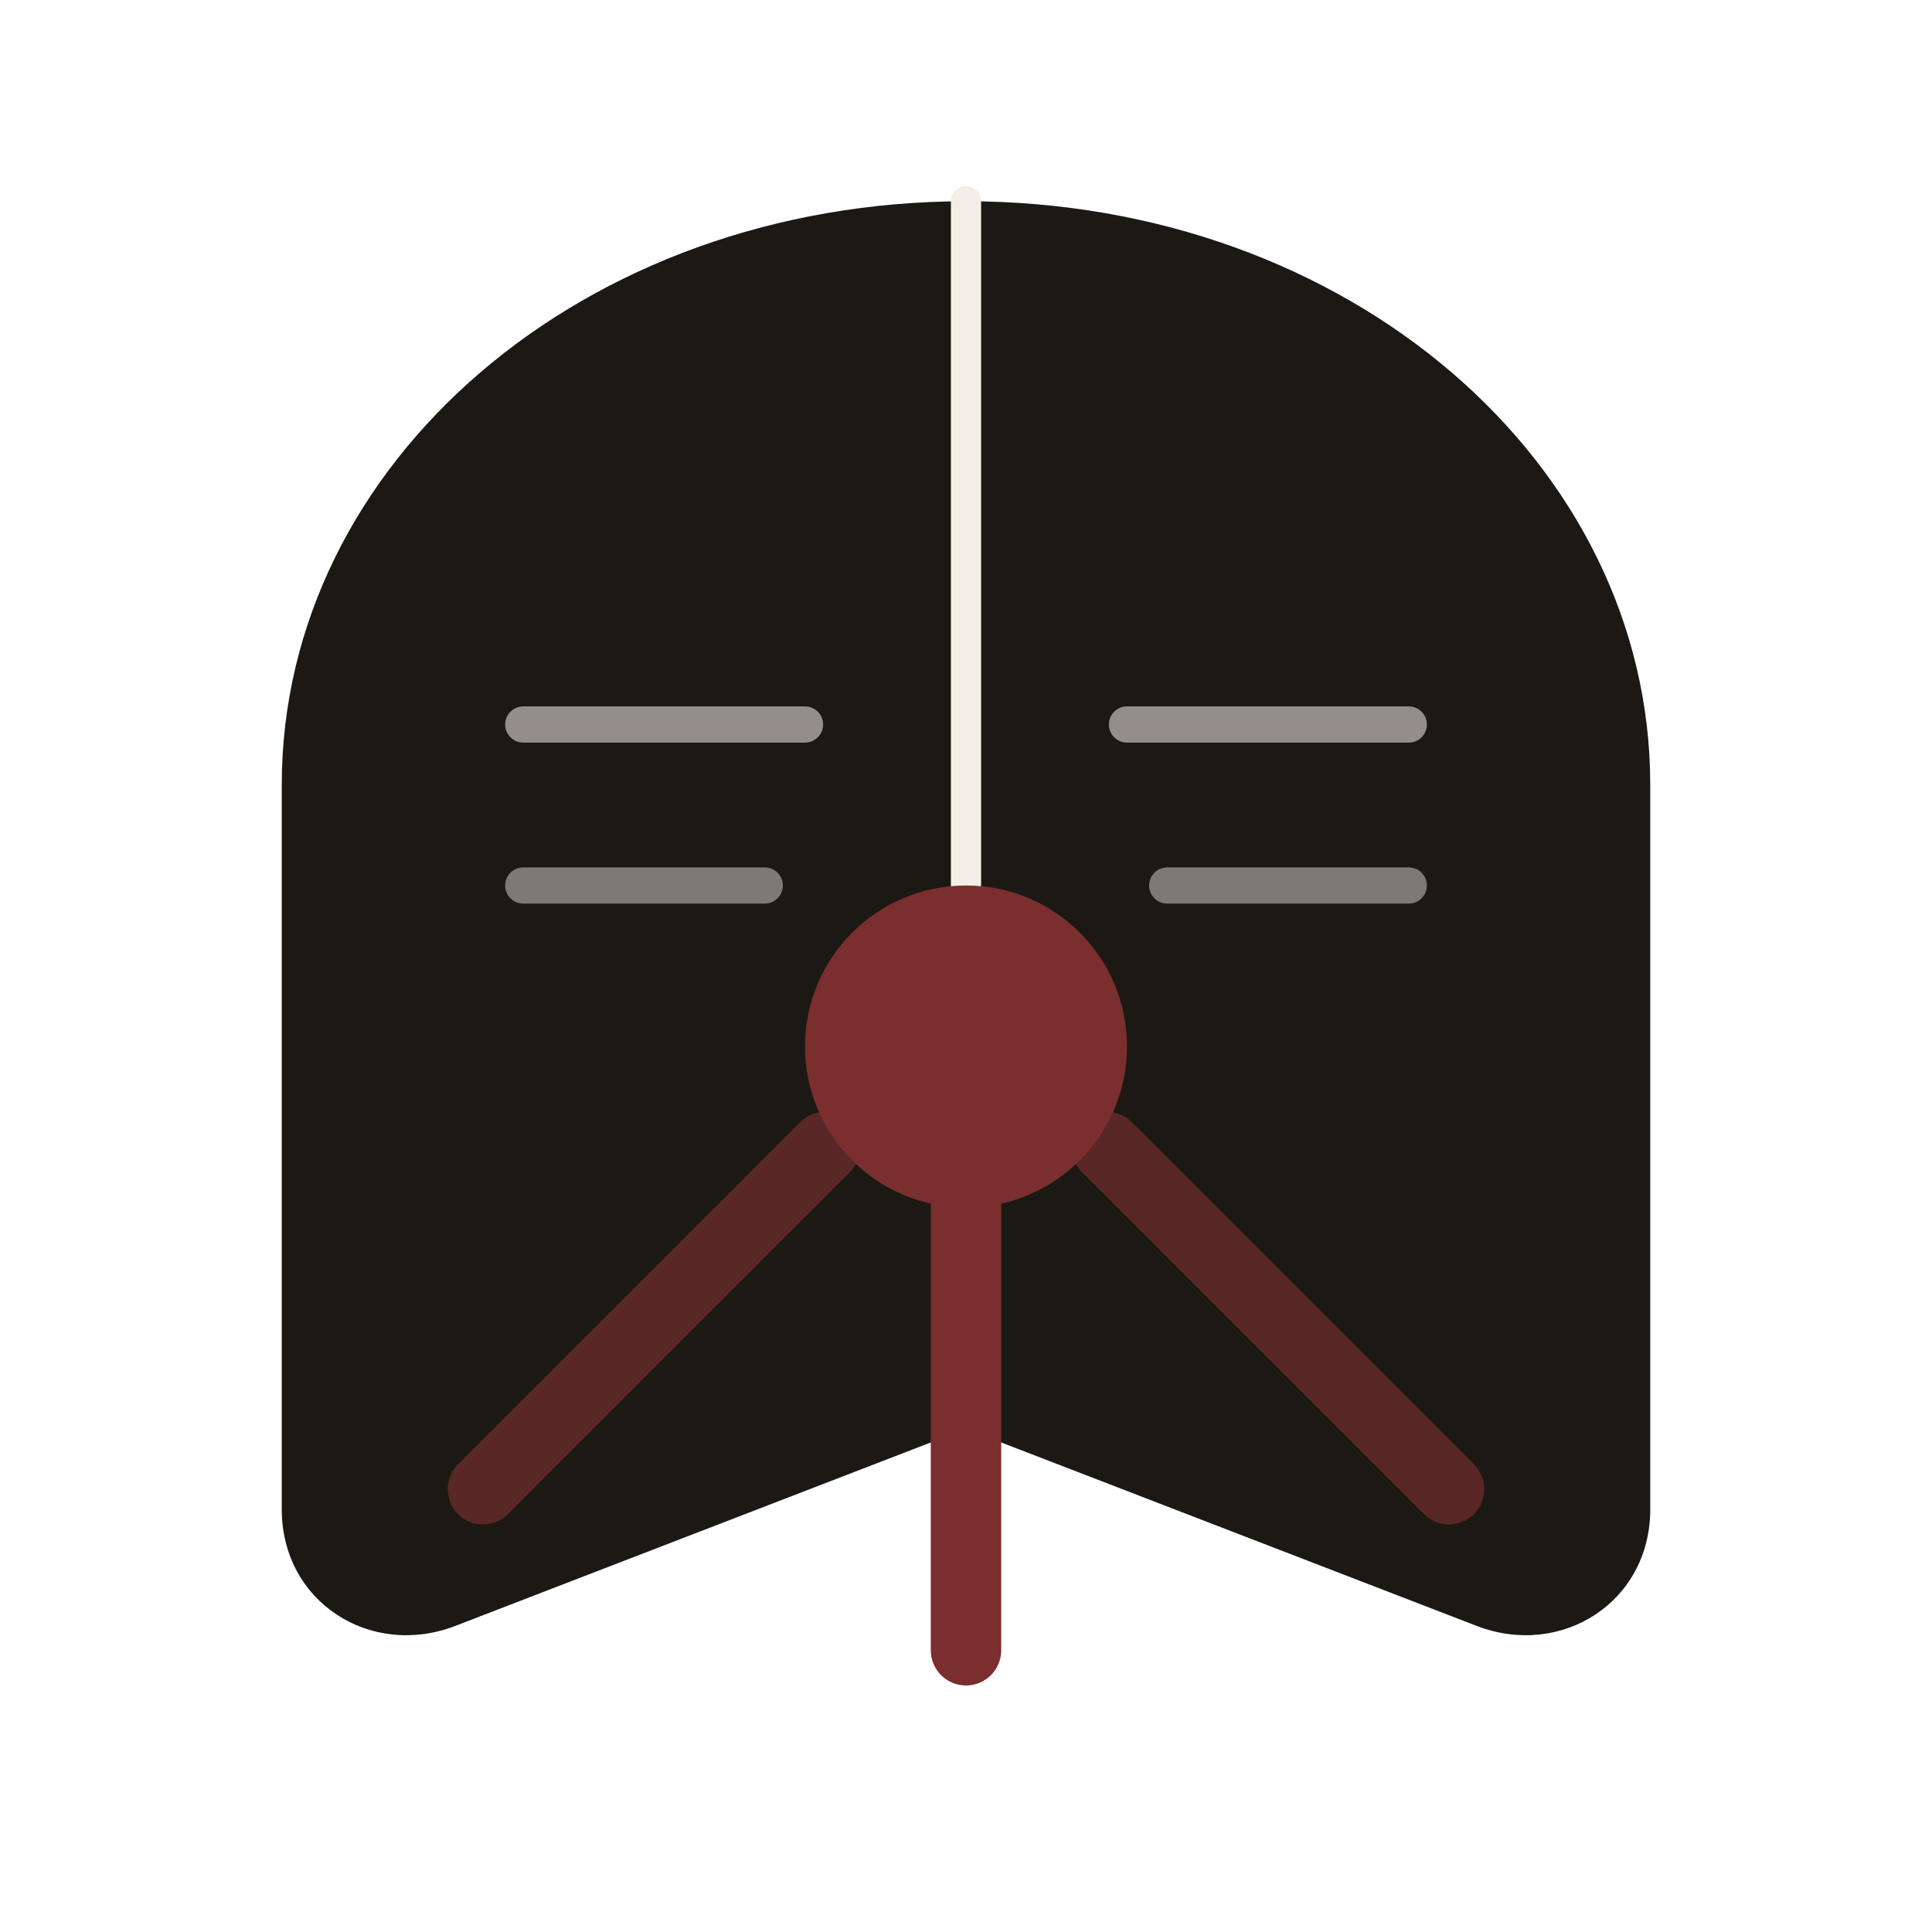
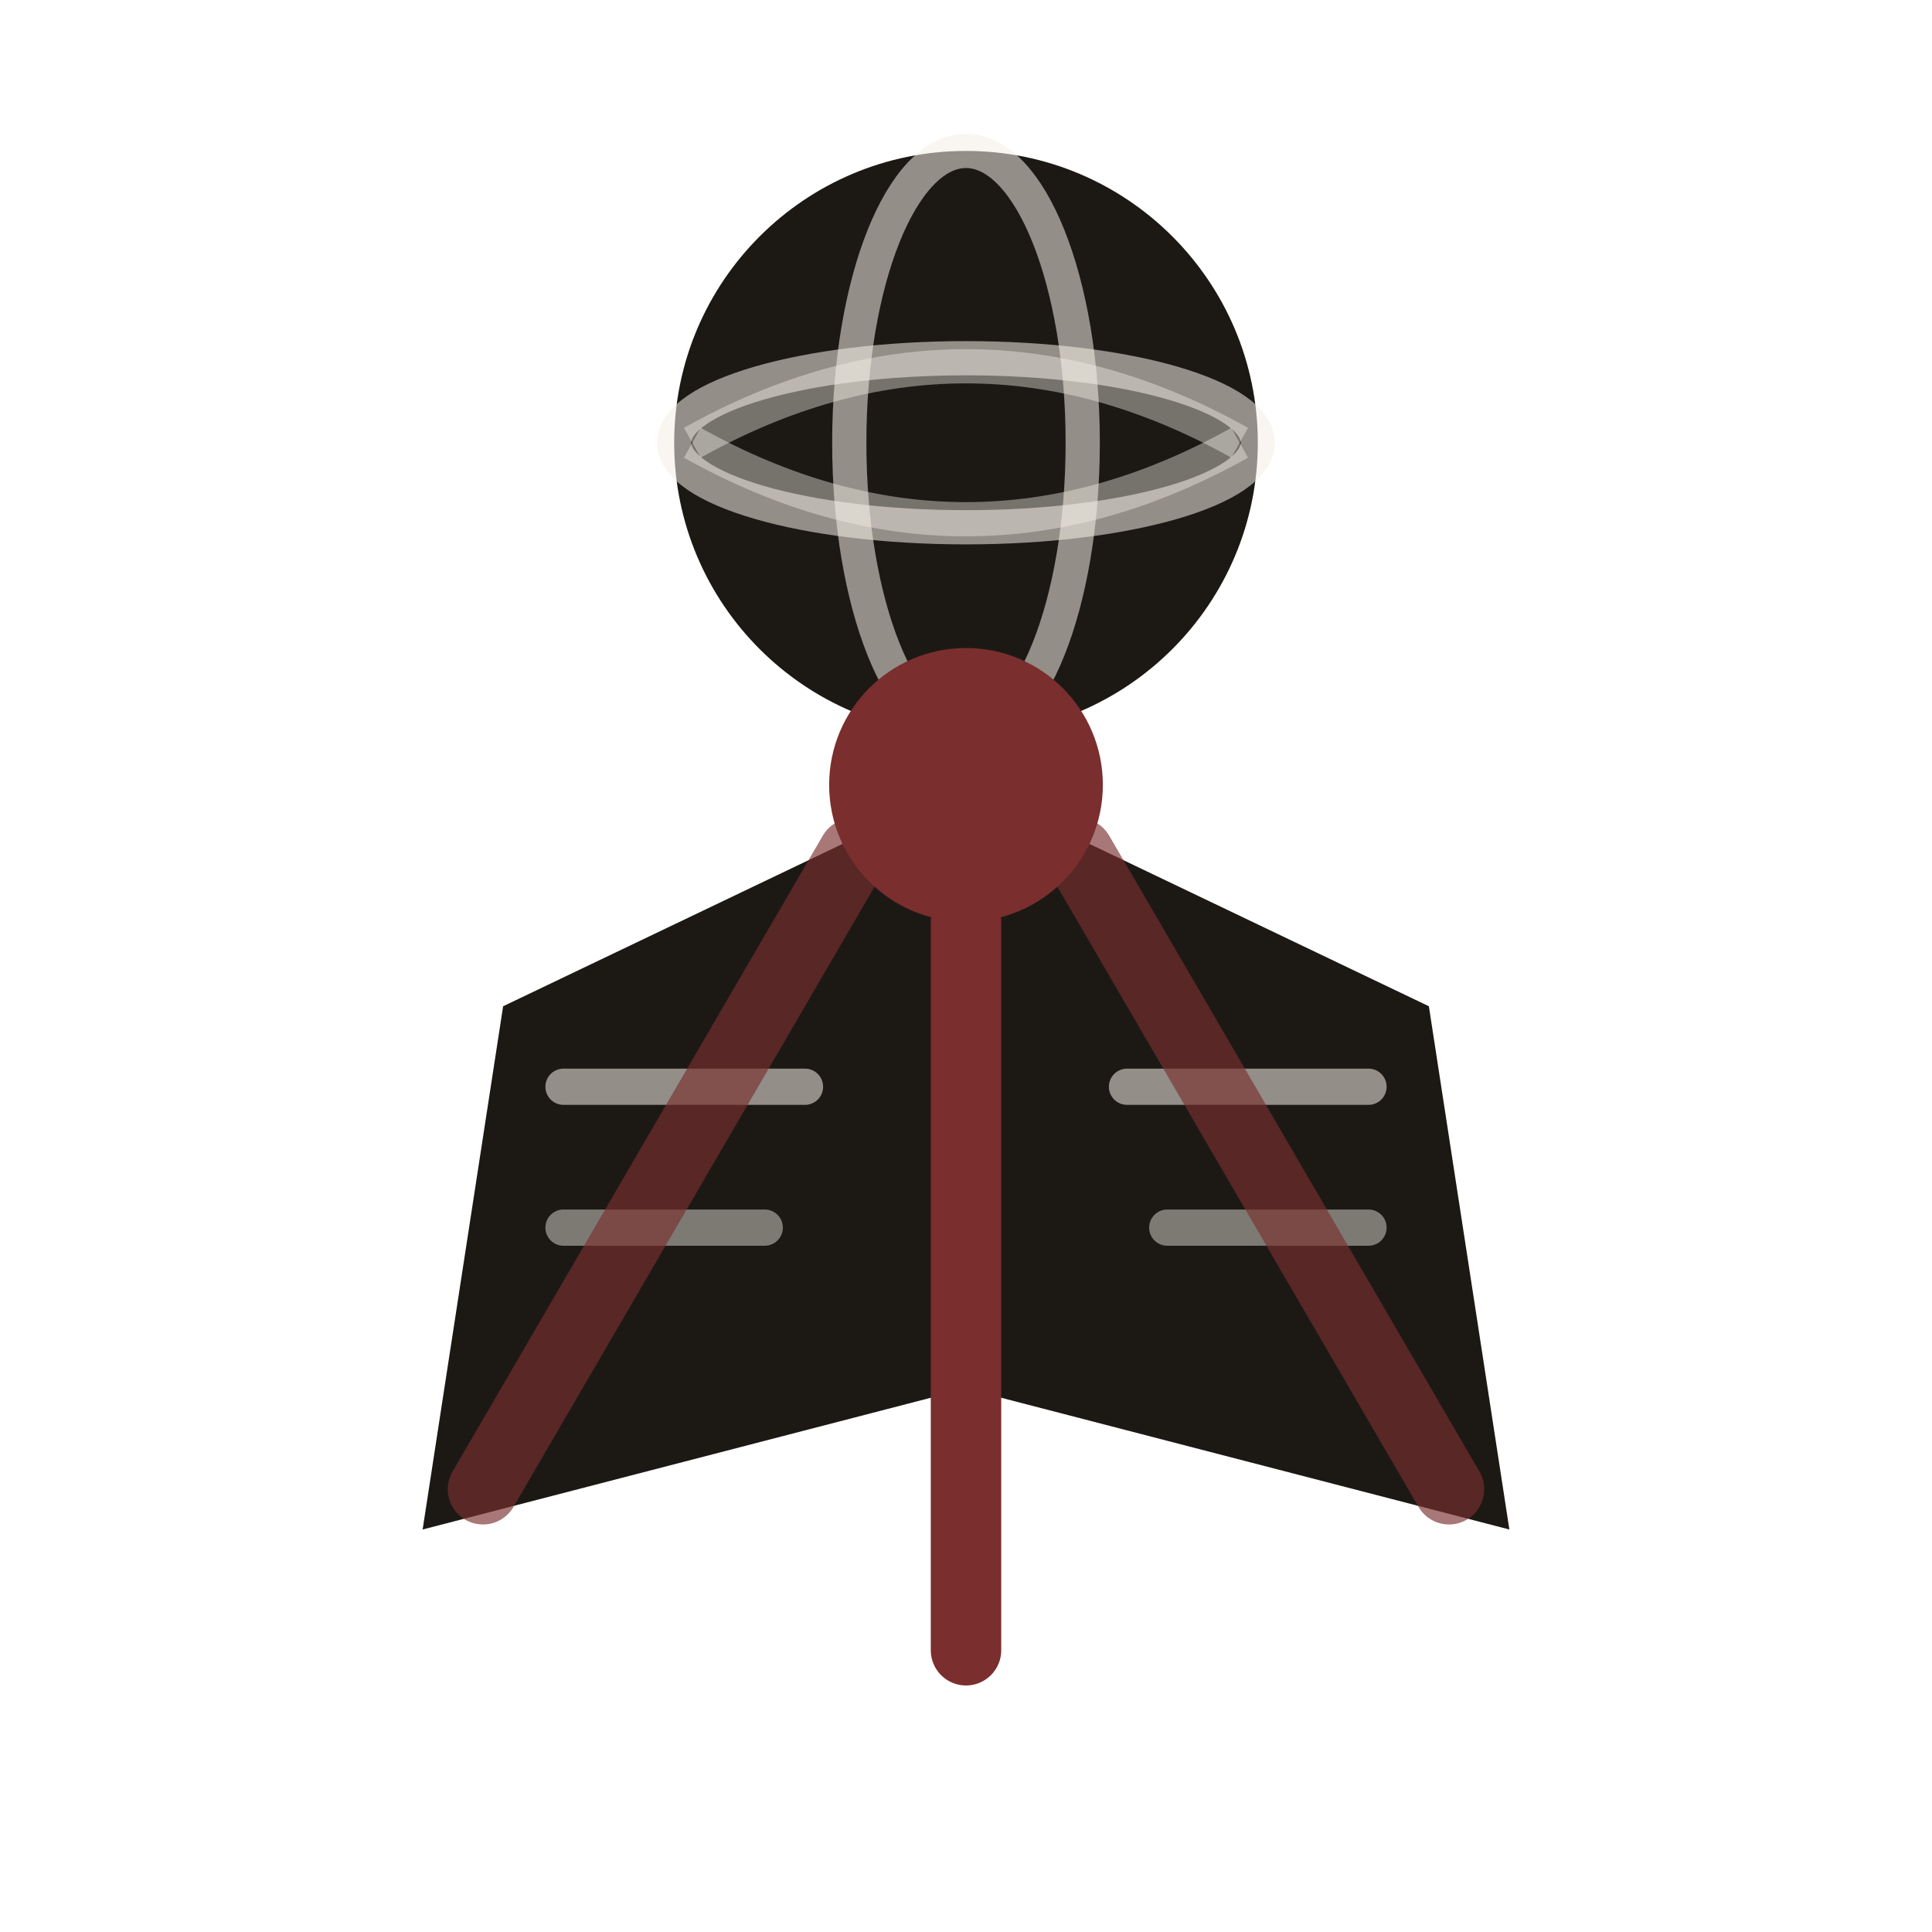
<svg xmlns="http://www.w3.org/2000/svg" viewBox="0 0 48 48" fill="none" role="img" aria-label="Knowledge Hub">
-   <path d="M24 5C14.5 5 7 11.5 7 19.5V37.5C7 39.8 9.2 41.2 11.3 40.4L24 35.5L36.7 40.4C38.8 41.2 41 39.8 41 37.5V19.5C41 11.5 33.5 5 24 5Z" fill="#1c1915" />
-   <path d="M24 5V35.5" stroke="#f4efe6" stroke-width="0.75" stroke-linecap="round" />
-   <path d="M13 18H20" stroke="#f4efe6" stroke-width="0.9" stroke-linecap="round" opacity="0.55" />
-   <path d="M13 22H19" stroke="#f4efe6" stroke-width="0.9" stroke-linecap="round" opacity="0.45" />
-   <path d="M28 18H35" stroke="#f4efe6" stroke-width="0.9" stroke-linecap="round" opacity="0.55" />
-   <path d="M29 22H35" stroke="#f4efe6" stroke-width="0.9" stroke-linecap="round" opacity="0.45" />
-   <circle cx="24" cy="26" r="4" fill="#7a2e2e" />
-   <path d="M24 30V41" stroke="#7a2e2e" stroke-width="1.75" stroke-linecap="round" />
-   <path d="M20.5 28.5L12 37" stroke="#7a2e2e" stroke-width="1.75" stroke-linecap="round" opacity="0.65" />
-   <path d="M27.5 28.5L36 37" stroke="#7a2e2e" stroke-width="1.75" stroke-linecap="round" opacity="0.65" />
+   <circle cx="24" cy="11" r="7.25" fill="#1c1915" />
+   <ellipse cx="24" cy="11" rx="7.25" ry="2.1" stroke="#f4efe6" stroke-width="0.85" fill="none" opacity="0.55" />
+   <path d="M17.2 11Q24 14.8 30.8 11" stroke="#f4efe6" stroke-width="0.85" fill="none" opacity="0.42" />
+   <path d="M17.2 11Q24 7.2 30.8 11" stroke="#f4efe6" stroke-width="0.85" fill="none" opacity="0.42" />
+   <ellipse cx="24" cy="11" rx="2.9" ry="7.25" stroke="#f4efe6" stroke-width="0.85" fill="none" opacity="0.55" />
+   <path d="M24 19.5L12.5 25L10.5 38L24 34.5Z" fill="#1c1915" />
+   <path d="M24 19.5L35.5 25L37.5 38L24 34.5Z" fill="#1c1915" />
+   <path d="M24 19.5V34.5" stroke="#f4efe6" stroke-width="0.65" stroke-linecap="round" opacity="0.45" />
+   <path d="M14 27H20" stroke="#f4efe6" stroke-width="0.9" stroke-linecap="round" opacity="0.55" />
+   <path d="M14 30.5H19" stroke="#f4efe6" stroke-width="0.9" stroke-linecap="round" opacity="0.45" />
+   <path d="M28 27H34" stroke="#f4efe6" stroke-width="0.9" stroke-linecap="round" opacity="0.55" />
+   <path d="M29 30.5H34" stroke="#f4efe6" stroke-width="0.9" stroke-linecap="round" opacity="0.45" />
+   <circle cx="24" cy="19.5" r="3.4" fill="#7a2e2e" />
+   <path d="M24 22.9V41" stroke="#7a2e2e" stroke-width="1.75" stroke-linecap="round" />
+   <path d="M21.2 21.2L12 37" stroke="#7a2e2e" stroke-width="1.75" stroke-linecap="round" opacity="0.65" />
+   <path d="M26.8 21.2L36 37" stroke="#7a2e2e" stroke-width="1.75" stroke-linecap="round" opacity="0.65" />
</svg>
